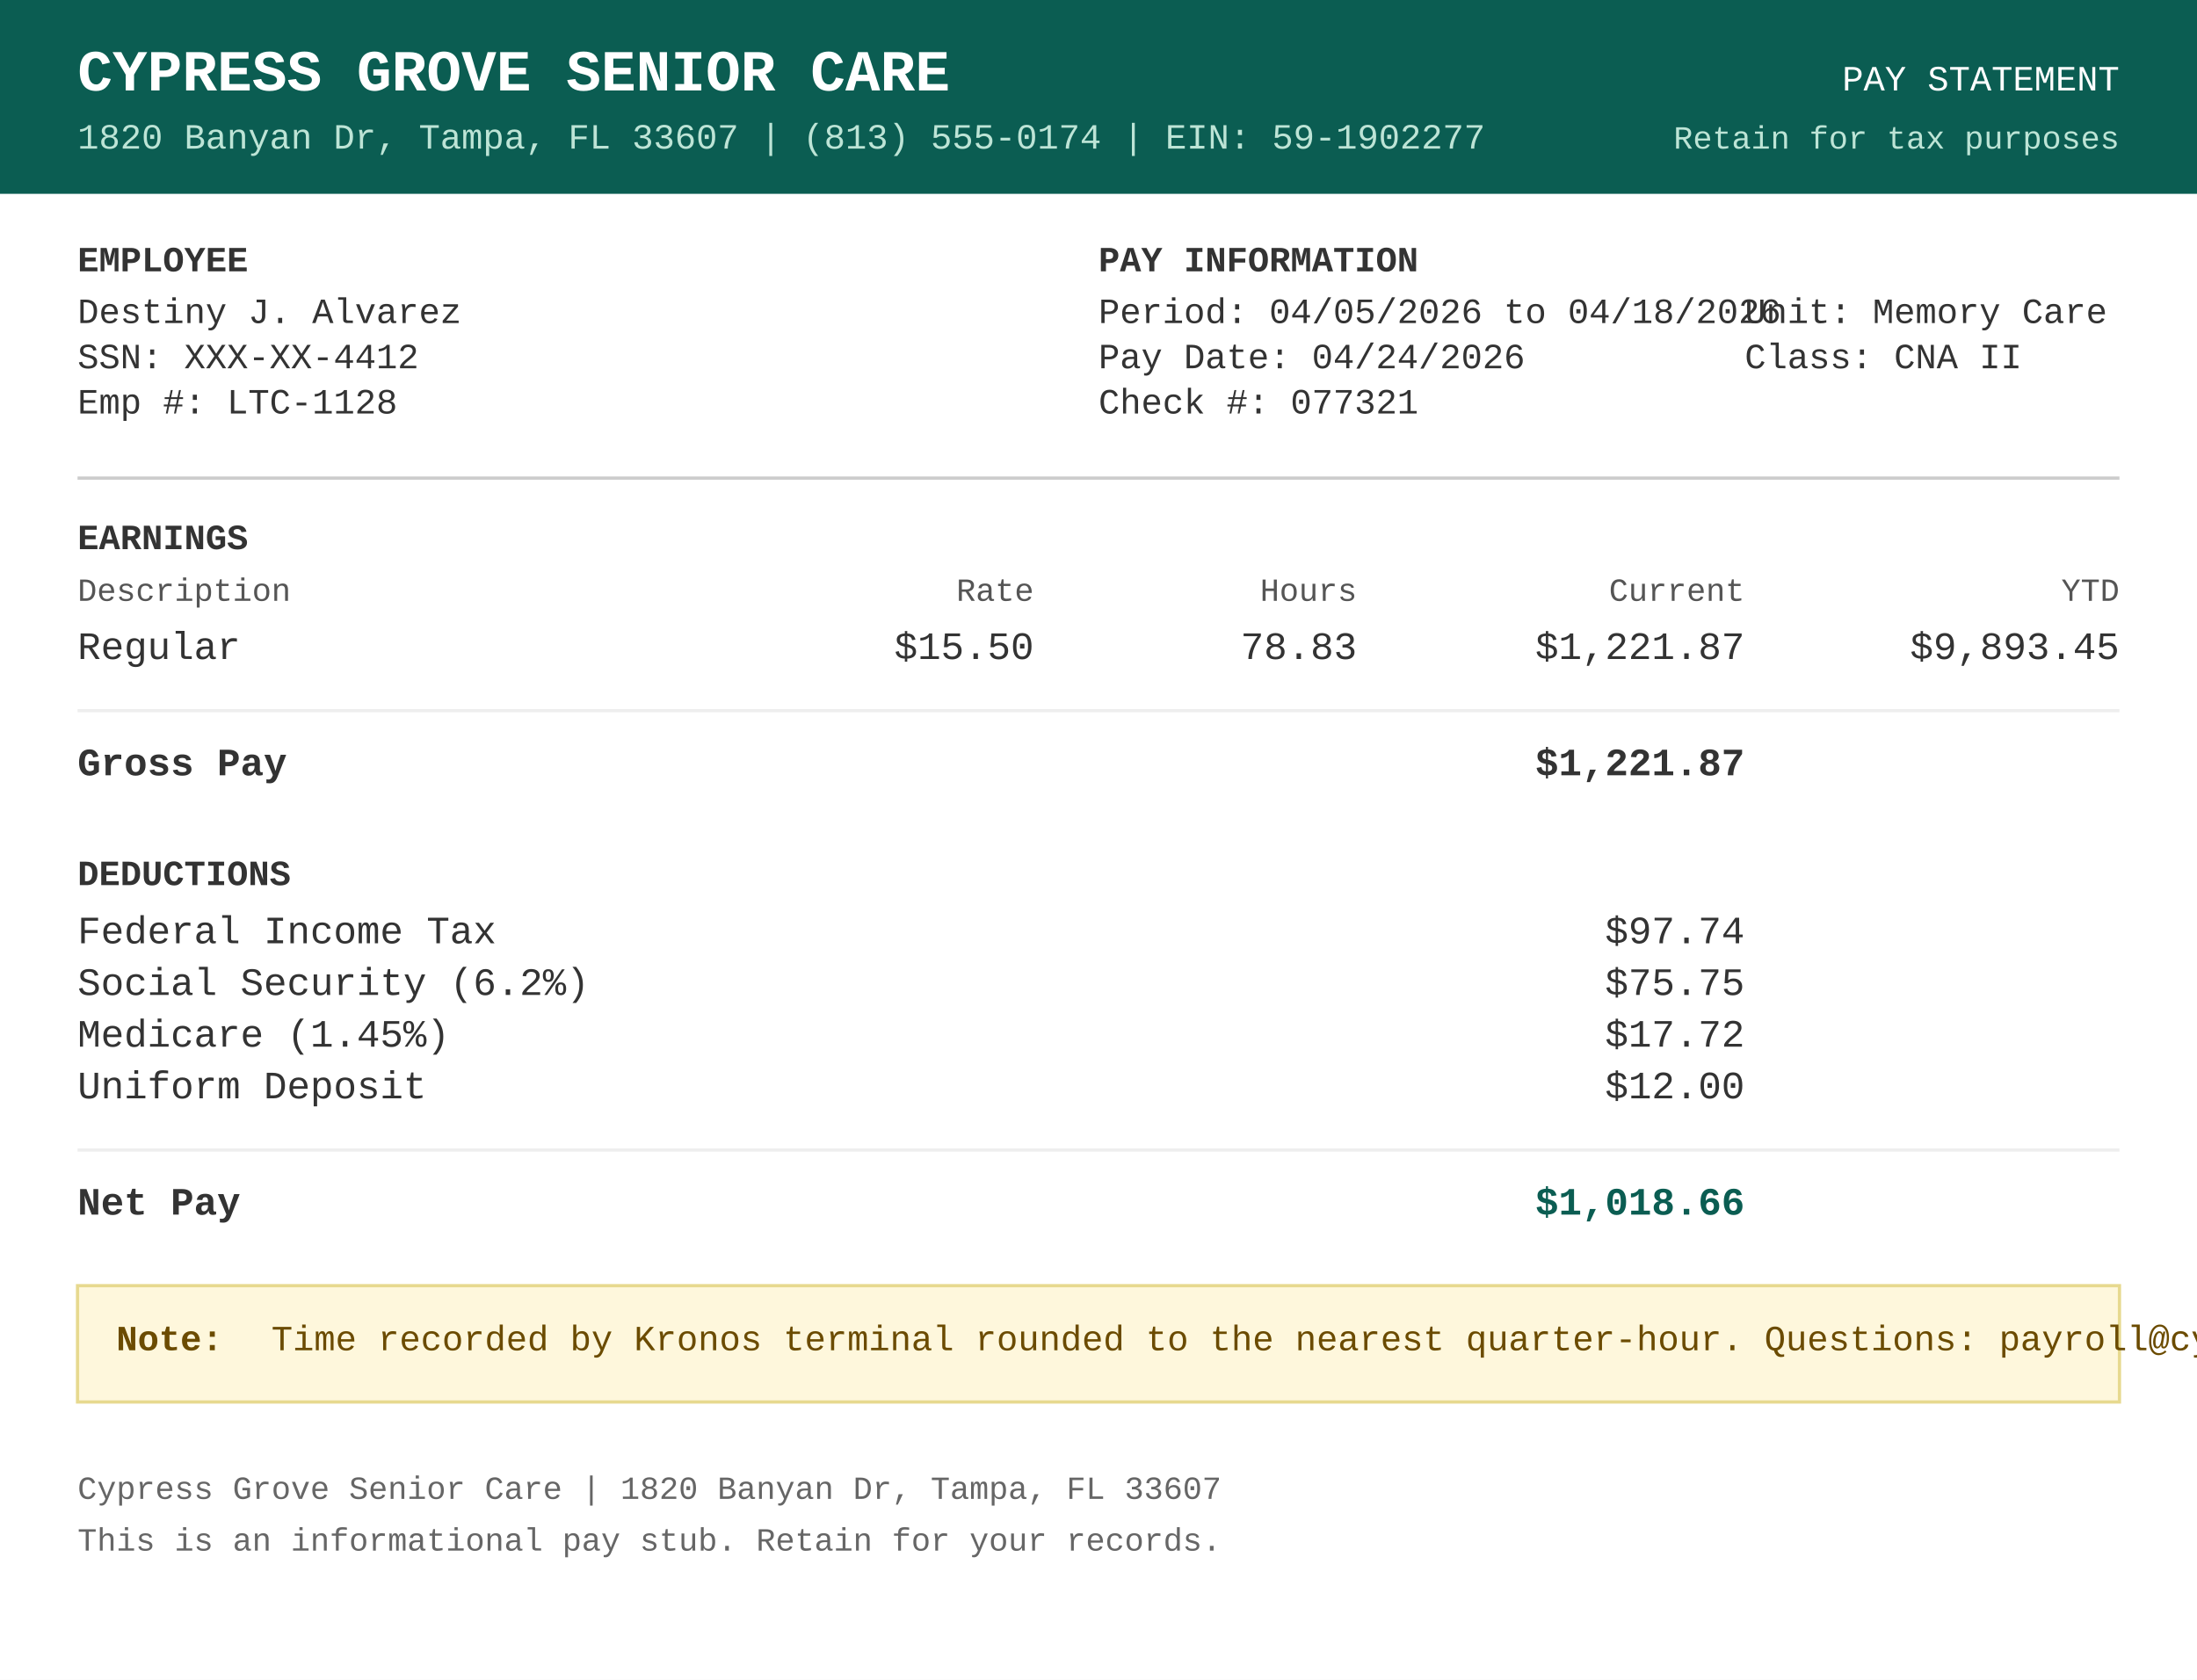
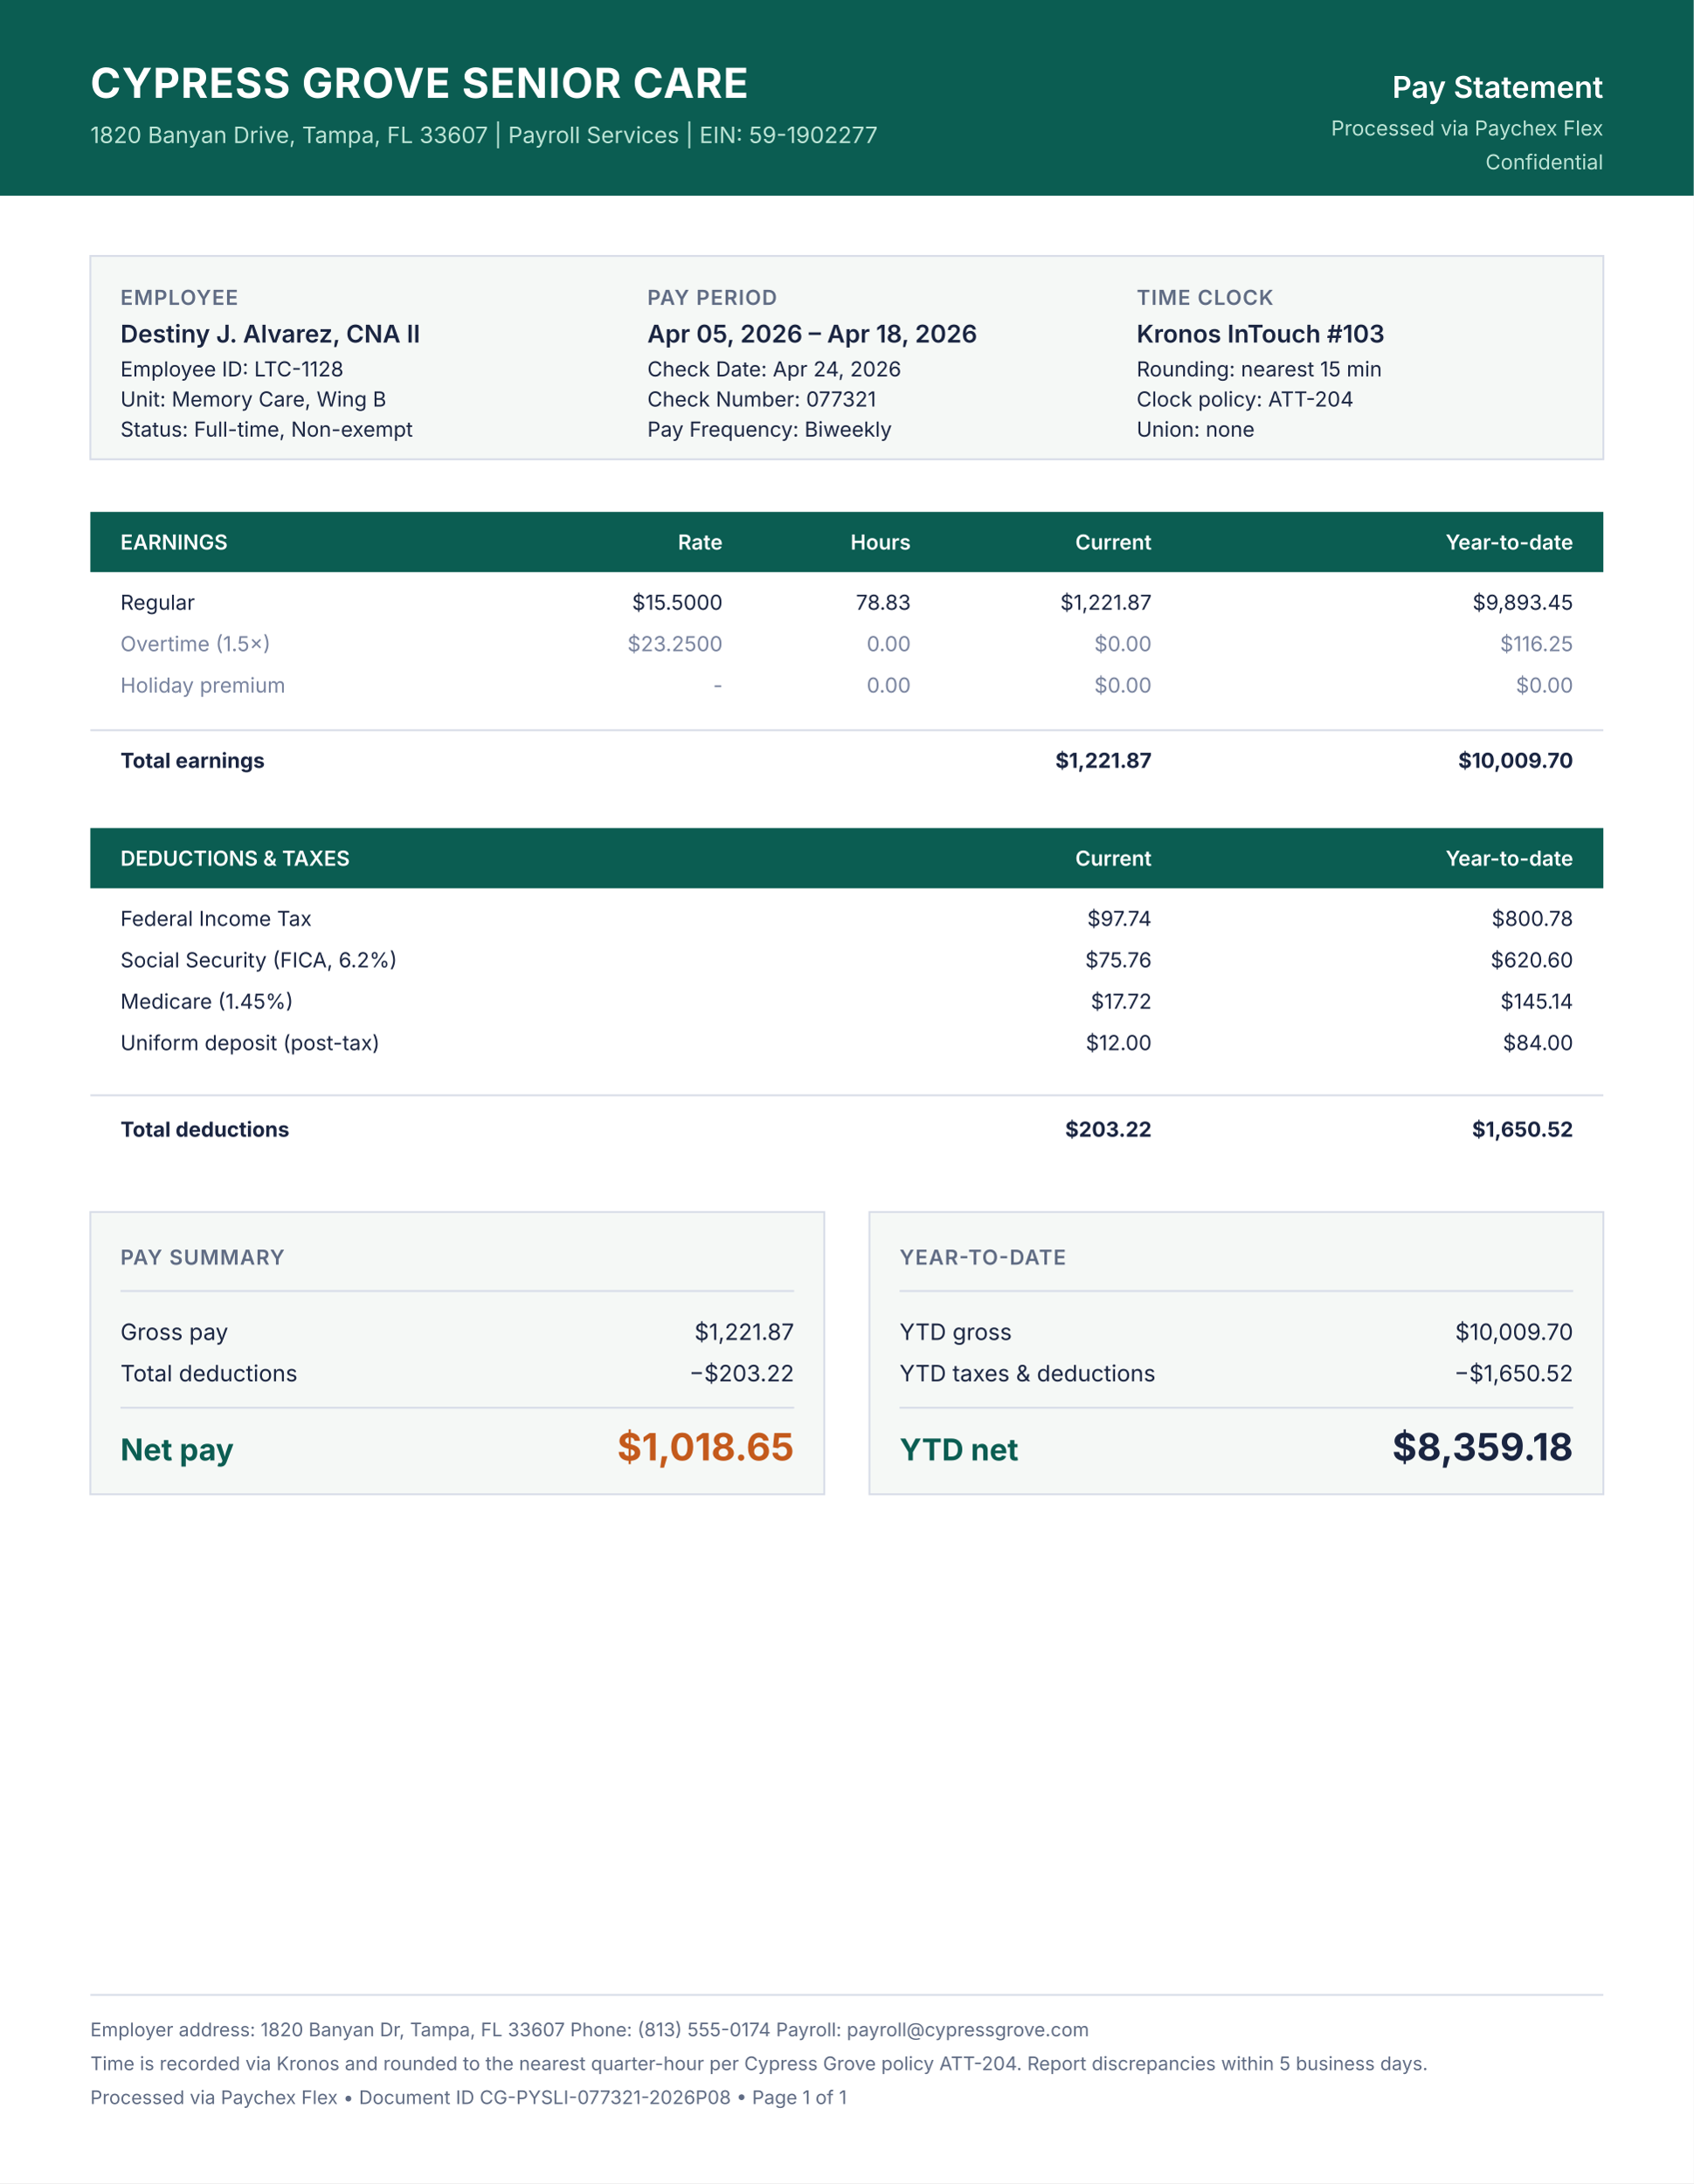
- <svg xmlns="http://www.w3.org/2000/svg" viewBox="0 0 680 520" font-family="'Courier New', Courier, monospace" font-size="12">
-   <rect width="680" height="520" fill="#ffffff" />
-   <rect x="0" y="0" width="680" height="60" fill="#0b5d52" />
-   <text x="24" y="28" fill="#ffffff" font-size="18" font-weight="bold">CYPRESS GROVE SENIOR CARE</text>
-   <text x="24" y="46" fill="#bde4d6" font-size="11">1820 Banyan Dr, Tampa, FL 33607 | (813) 555-0174 | EIN: 59-1902277</text>
-   <text x="656" y="28" fill="#ffffff" font-size="11" text-anchor="end">PAY STATEMENT</text>
-   <text x="656" y="46" fill="#bde4d6" font-size="10" text-anchor="end">Retain for tax purposes</text>
-   <text x="24" y="84" fill="#333" font-size="11" font-weight="bold">EMPLOYEE</text>
-   <text x="24" y="100" fill="#333" font-size="11">Destiny J. Alvarez</text>
-   <text x="24" y="114" fill="#333" font-size="11">SSN: XXX-XX-4412</text>
-   <text x="24" y="128" fill="#333" font-size="11">Emp #: LTC-1128</text>
-   <text x="340" y="84" fill="#333" font-size="11" font-weight="bold">PAY INFORMATION</text>
-   <text x="340" y="100" fill="#333" font-size="11">Period: 04/05/2026 to 04/18/2026</text>
-   <text x="340" y="114" fill="#333" font-size="11">Pay Date: 04/24/2026</text>
-   <text x="340" y="128" fill="#333" font-size="11">Check #: 077321</text>
-   <text x="540" y="100" fill="#333" font-size="11">Unit: Memory Care</text>
-   <text x="540" y="114" fill="#333" font-size="11">Class: CNA II</text>
-   <line x1="24" y1="148" x2="656" y2="148" stroke="#cccccc" />
-   <text x="24" y="170" fill="#333" font-size="11" font-weight="bold">EARNINGS</text>
-   <text x="24" y="186" fill="#555" font-size="10">Description</text>
-   <text x="320" y="186" fill="#555" font-size="10" text-anchor="end">Rate</text>
-   <text x="420" y="186" fill="#555" font-size="10" text-anchor="end">Hours</text>
-   <text x="540" y="186" fill="#555" font-size="10" text-anchor="end">Current</text>
-   <text x="656" y="186" fill="#555" font-size="10" text-anchor="end">YTD</text>
-   <text x="24" y="204" fill="#333">Regular</text>
-   <text x="320" y="204" fill="#333" text-anchor="end">$15.50</text>
-   <text x="420" y="204" fill="#333" text-anchor="end">78.83</text>
-   <text x="540" y="204" fill="#333" text-anchor="end">$1,221.87</text>
-   <text x="656" y="204" fill="#333" text-anchor="end">$9,893.45</text>
-   <line x1="24" y1="220" x2="656" y2="220" stroke="#eeeeee" />
-   <text x="24" y="240" fill="#333" font-weight="bold">Gross Pay</text>
-   <text x="540" y="240" fill="#333" font-weight="bold" text-anchor="end">$1,221.87</text>
-   <text x="24" y="274" fill="#333" font-size="11" font-weight="bold">DEDUCTIONS</text>
-   <text x="24" y="292" fill="#333">Federal Income Tax</text>
-   <text x="540" y="292" fill="#333" text-anchor="end">$97.74</text>
-   <text x="24" y="308" fill="#333">Social Security (6.2%)</text>
-   <text x="540" y="308" fill="#333" text-anchor="end">$75.75</text>
-   <text x="24" y="324" fill="#333">Medicare (1.45%)</text>
-   <text x="540" y="324" fill="#333" text-anchor="end">$17.72</text>
-   <text x="24" y="340" fill="#333">Uniform Deposit</text>
-   <text x="540" y="340" fill="#333" text-anchor="end">$12.00</text>
-   <line x1="24" y1="356" x2="656" y2="356" stroke="#eeeeee" />
-   <text x="24" y="376" fill="#333" font-weight="bold">Net Pay</text>
-   <text x="540" y="376" fill="#0b5d52" font-weight="bold" text-anchor="end">$1,018.66</text>
-   <rect x="24" y="398" width="632" height="36" fill="#fef7dc" stroke="#e7d98f" />
-   <text x="36" y="418" fill="#6b4b00" font-size="11" font-weight="bold">Note:</text>
-   <text x="84" y="418" fill="#6b4b00" font-size="11">Time recorded by Kronos terminal rounded to the nearest quarter-hour. Questions: payroll@cypressgrove.com.</text>
-   <text x="24" y="464" fill="#666" font-size="10">Cypress Grove Senior Care | 1820 Banyan Dr, Tampa, FL 33607</text>
-   <text x="24" y="480" fill="#666" font-size="10">This is an informational pay stub. Retain for your records.</text>
+ <svg xmlns="http://www.w3.org/2000/svg" viewBox="0 0 900 1160" font-family="'Inter', 'Helvetica Neue', Arial, sans-serif">
+   <rect width="900" height="1160" fill="#ffffff" />
+   <rect x="0" y="0" width="900" height="104" fill="#0b5d52" />
+   <text x="48" y="52" fill="#ffffff" font-size="22" font-weight="700" letter-spacing="0.5">CYPRESS GROVE SENIOR CARE</text>
+   <text x="48" y="76" fill="#bde4d6" font-size="12">1820 Banyan Drive, Tampa, FL 33607  |  Payroll Services  |  EIN: 59-1902277</text>
+   <text x="852" y="52" text-anchor="end" fill="#ffffff" font-size="16" font-weight="600">Pay Statement</text>
+   <text x="852" y="72" text-anchor="end" fill="#bde4d6" font-size="11">Processed via Paychex Flex</text>
+   <text x="852" y="90" text-anchor="end" fill="#bde4d6" font-size="11">Confidential</text>
+   <g font-size="11">
+     <rect x="48" y="136" width="804" height="108" fill="#f5f8f6" stroke="#d8dde8" />
+     <text x="64" y="162" fill="#5f6b83" font-weight="600" letter-spacing="0.5">EMPLOYEE</text>
+     <text x="64" y="182" fill="#1a2541" font-size="13" font-weight="600">Destiny J. Alvarez, CNA II</text>
+     <text x="64" y="200" fill="#1a2541">Employee ID: LTC-1128</text>
+     <text x="64" y="216" fill="#1a2541">Unit: Memory Care, Wing B</text>
+     <text x="64" y="232" fill="#1a2541">Status: Full-time, Non-exempt</text>
+     <text x="344" y="162" fill="#5f6b83" font-weight="600" letter-spacing="0.5">PAY PERIOD</text>
+     <text x="344" y="182" fill="#1a2541" font-size="13" font-weight="600">Apr 05, 2026 – Apr 18, 2026</text>
+     <text x="344" y="200" fill="#1a2541">Check Date: Apr 24, 2026</text>
+     <text x="344" y="216" fill="#1a2541">Check Number: 077321</text>
+     <text x="344" y="232" fill="#1a2541">Pay Frequency: Biweekly</text>
+     <text x="604" y="162" fill="#5f6b83" font-weight="600" letter-spacing="0.5">TIME CLOCK</text>
+     <text x="604" y="182" fill="#1a2541" font-size="13" font-weight="600">Kronos InTouch #103</text>
+     <text x="604" y="200" fill="#1a2541">Rounding: nearest 15 min</text>
+     <text x="604" y="216" fill="#1a2541">Clock policy: ATT-204</text>
+     <text x="604" y="232" fill="#1a2541">Union: none</text>
+   </g>
+   <g font-size="11">
+     <rect x="48" y="272" width="804" height="32" fill="#0b5d52" />
+     <text x="64" y="292" fill="#ffffff" font-weight="600">EARNINGS</text>
+     <text x="384" y="292" fill="#ffffff" font-weight="600" text-anchor="end">Rate</text>
+     <text x="484" y="292" fill="#ffffff" font-weight="600" text-anchor="end">Hours</text>
+     <text x="612" y="292" fill="#ffffff" font-weight="600" text-anchor="end">Current</text>
+     <text x="836" y="292" fill="#ffffff" font-weight="600" text-anchor="end">Year-to-date</text>
+     <g fill="#1a2541">
+       <text x="64" y="324">Regular</text>
+       <text x="384" y="324" text-anchor="end">$15.5000</text>
+       <text x="484" y="324" text-anchor="end">78.83</text>
+       <text x="612" y="324" text-anchor="end">$1,221.87</text>
+       <text x="836" y="324" text-anchor="end">$9,893.45</text>
+       <text x="64" y="346" fill="#78839e">Overtime (1.5×)</text>
+       <text x="384" y="346" text-anchor="end" fill="#78839e">$23.2500</text>
+       <text x="484" y="346" text-anchor="end" fill="#78839e">0.00</text>
+       <text x="612" y="346" text-anchor="end" fill="#78839e">$0.00</text>
+       <text x="836" y="346" text-anchor="end" fill="#78839e">$116.25</text>
+       <text x="64" y="368" fill="#78839e">Holiday premium</text>
+       <text x="384" y="368" text-anchor="end" fill="#78839e">-</text>
+       <text x="484" y="368" text-anchor="end" fill="#78839e">0.00</text>
+       <text x="612" y="368" text-anchor="end" fill="#78839e">$0.00</text>
+       <text x="836" y="368" text-anchor="end" fill="#78839e">$0.00</text>
+     </g>
+     <line x1="48" y1="388" x2="852" y2="388" stroke="#d8dde8" />
+     <text x="64" y="408" fill="#1a2541" font-weight="700">Total earnings</text>
+     <text x="612" y="408" fill="#1a2541" font-weight="700" text-anchor="end">$1,221.87</text>
+     <text x="836" y="408" fill="#1a2541" font-weight="700" text-anchor="end">$10,009.70</text>
+   </g>
+   <g font-size="11">
+     <rect x="48" y="440" width="804" height="32" fill="#0b5d52" />
+     <text x="64" y="460" fill="#ffffff" font-weight="600">DEDUCTIONS &amp; TAXES</text>
+     <text x="612" y="460" fill="#ffffff" font-weight="600" text-anchor="end">Current</text>
+     <text x="836" y="460" fill="#ffffff" font-weight="600" text-anchor="end">Year-to-date</text>
+     <g fill="#1a2541">
+       <text x="64" y="492">Federal Income Tax</text>
+       <text x="612" y="492" text-anchor="end">$97.74</text>
+       <text x="836" y="492" text-anchor="end">$800.78</text>
+       <text x="64" y="514">Social Security (FICA, 6.2%)</text>
+       <text x="612" y="514" text-anchor="end">$75.76</text>
+       <text x="836" y="514" text-anchor="end">$620.60</text>
+       <text x="64" y="536">Medicare (1.45%)</text>
+       <text x="612" y="536" text-anchor="end">$17.72</text>
+       <text x="836" y="536" text-anchor="end">$145.14</text>
+       <text x="64" y="558">Uniform deposit (post-tax)</text>
+       <text x="612" y="558" text-anchor="end">$12.00</text>
+       <text x="836" y="558" text-anchor="end">$84.00</text>
+     </g>
+     <line x1="48" y1="582" x2="852" y2="582" stroke="#d8dde8" />
+     <text x="64" y="604" fill="#1a2541" font-weight="700">Total deductions</text>
+     <text x="612" y="604" fill="#1a2541" font-weight="700" text-anchor="end">$203.22</text>
+     <text x="836" y="604" fill="#1a2541" font-weight="700" text-anchor="end">$1,650.52</text>
+   </g>
+   <g>
+     <rect x="48" y="644" width="390" height="150" fill="#f5f8f6" stroke="#d8dde8" />
+     <text x="64" y="672" fill="#5f6b83" font-size="11" font-weight="600" letter-spacing="0.5">PAY SUMMARY</text>
+     <line x1="64" y1="686" x2="422" y2="686" stroke="#d8dde8" />
+     <text x="64" y="712" fill="#1a2541" font-size="12">Gross pay</text>
+     <text x="422" y="712" text-anchor="end" fill="#1a2541" font-size="12">$1,221.87</text>
+     <text x="64" y="734" fill="#1a2541" font-size="12">Total deductions</text>
+     <text x="422" y="734" text-anchor="end" fill="#1a2541" font-size="12">−$203.22</text>
+     <line x1="64" y1="748" x2="422" y2="748" stroke="#d8dde8" />
+     <text x="64" y="776" fill="#0b5d52" font-size="16" font-weight="700">Net pay</text>
+     <text x="422" y="776" text-anchor="end" fill="#c45a1c" font-size="20" font-weight="700">$1,018.65</text>
+     <rect x="462" y="644" width="390" height="150" fill="#f5f8f6" stroke="#d8dde8" />
+     <text x="478" y="672" fill="#5f6b83" font-size="11" font-weight="600" letter-spacing="0.5">YEAR-TO-DATE</text>
+     <line x1="478" y1="686" x2="836" y2="686" stroke="#d8dde8" />
+     <text x="478" y="712" fill="#1a2541" font-size="12">YTD gross</text>
+     <text x="836" y="712" text-anchor="end" fill="#1a2541" font-size="12">$10,009.70</text>
+     <text x="478" y="734" fill="#1a2541" font-size="12">YTD taxes &amp; deductions</text>
+     <text x="836" y="734" text-anchor="end" fill="#1a2541" font-size="12">−$1,650.52</text>
+     <line x1="478" y1="748" x2="836" y2="748" stroke="#d8dde8" />
+     <text x="478" y="776" fill="#0b5d52" font-size="16" font-weight="700">YTD net</text>
+     <text x="836" y="776" text-anchor="end" fill="#1a2541" font-size="20" font-weight="700">$8,359.18</text>
+   </g>
+   <g fill="#5f6b83" font-size="10">
+     <line x1="48" y1="1060" x2="852" y2="1060" stroke="#d8dde8" />
+     <text x="48" y="1082">Employer address: 1820 Banyan Dr, Tampa, FL 33607     Phone: (813) 555-0174     Payroll: payroll@cypressgrove.com</text>
+     <text x="48" y="1100">Time is recorded via Kronos and rounded to the nearest quarter-hour per Cypress Grove policy ATT-204. Report discrepancies within 5 business days.</text>
+     <text x="48" y="1118">Processed via Paychex Flex • Document ID CG-PYSLI-077321-2026P08 • Page 1 of 1</text>
+   </g>
</svg>
